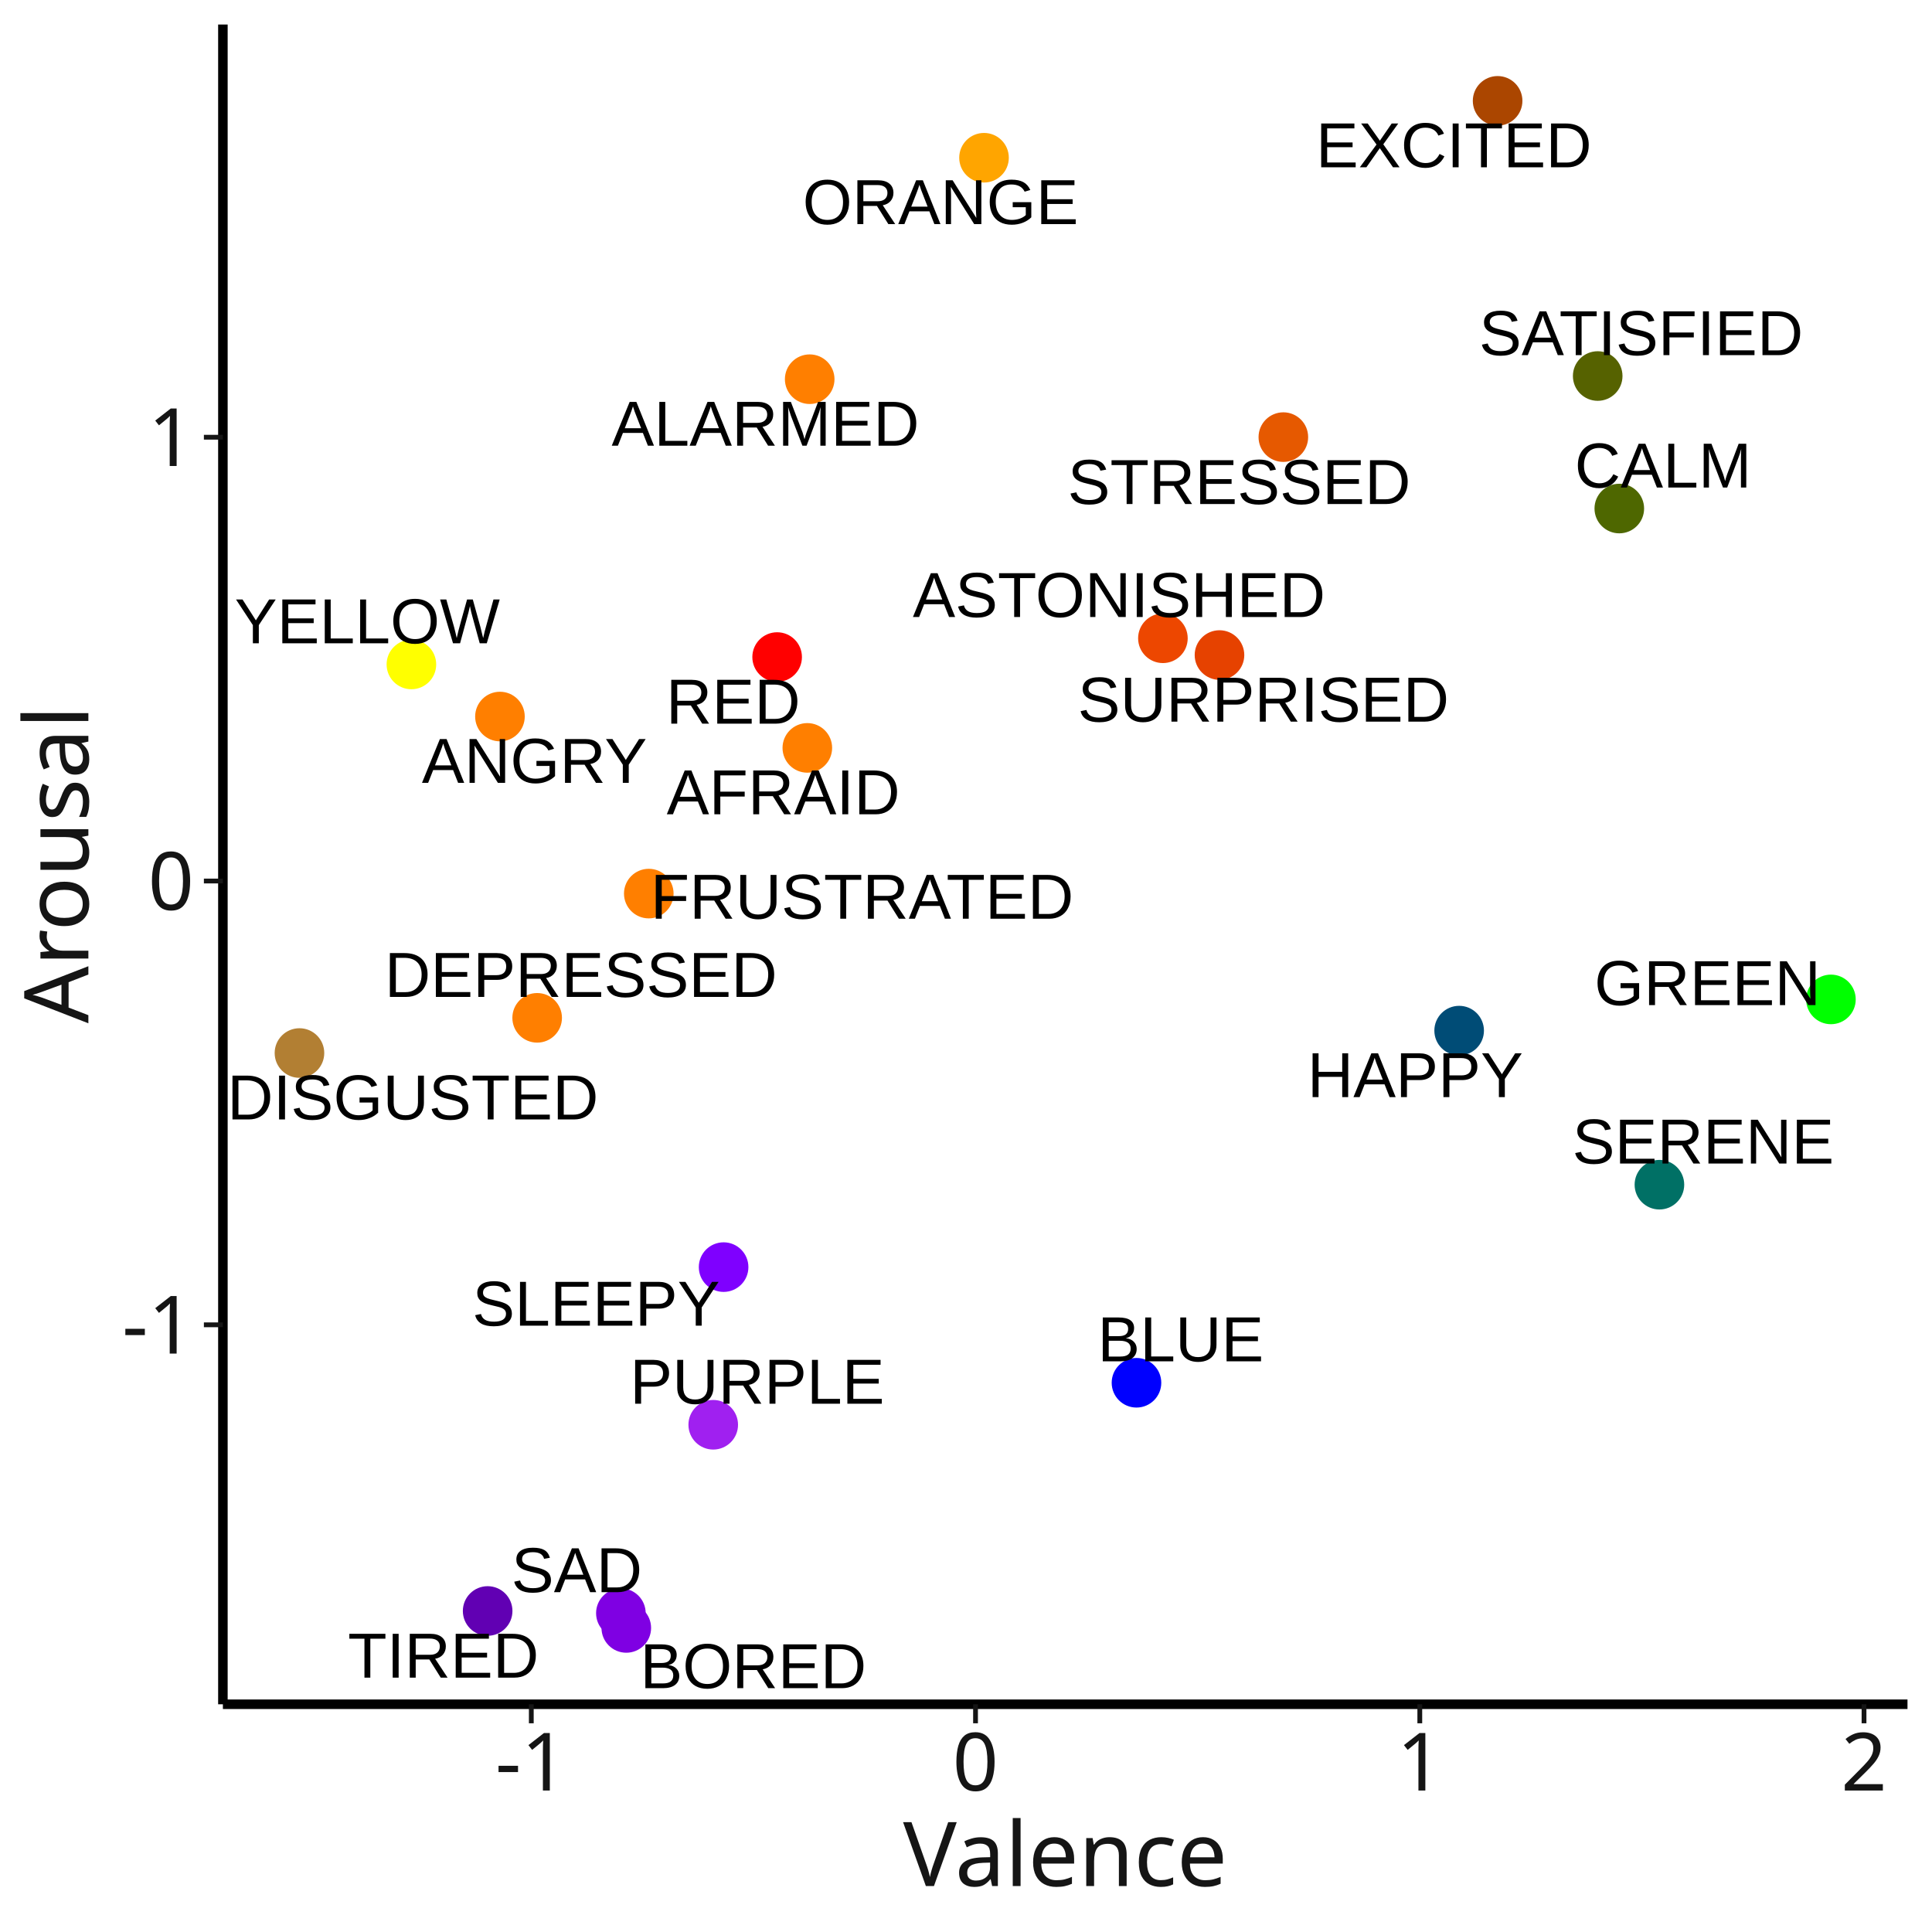
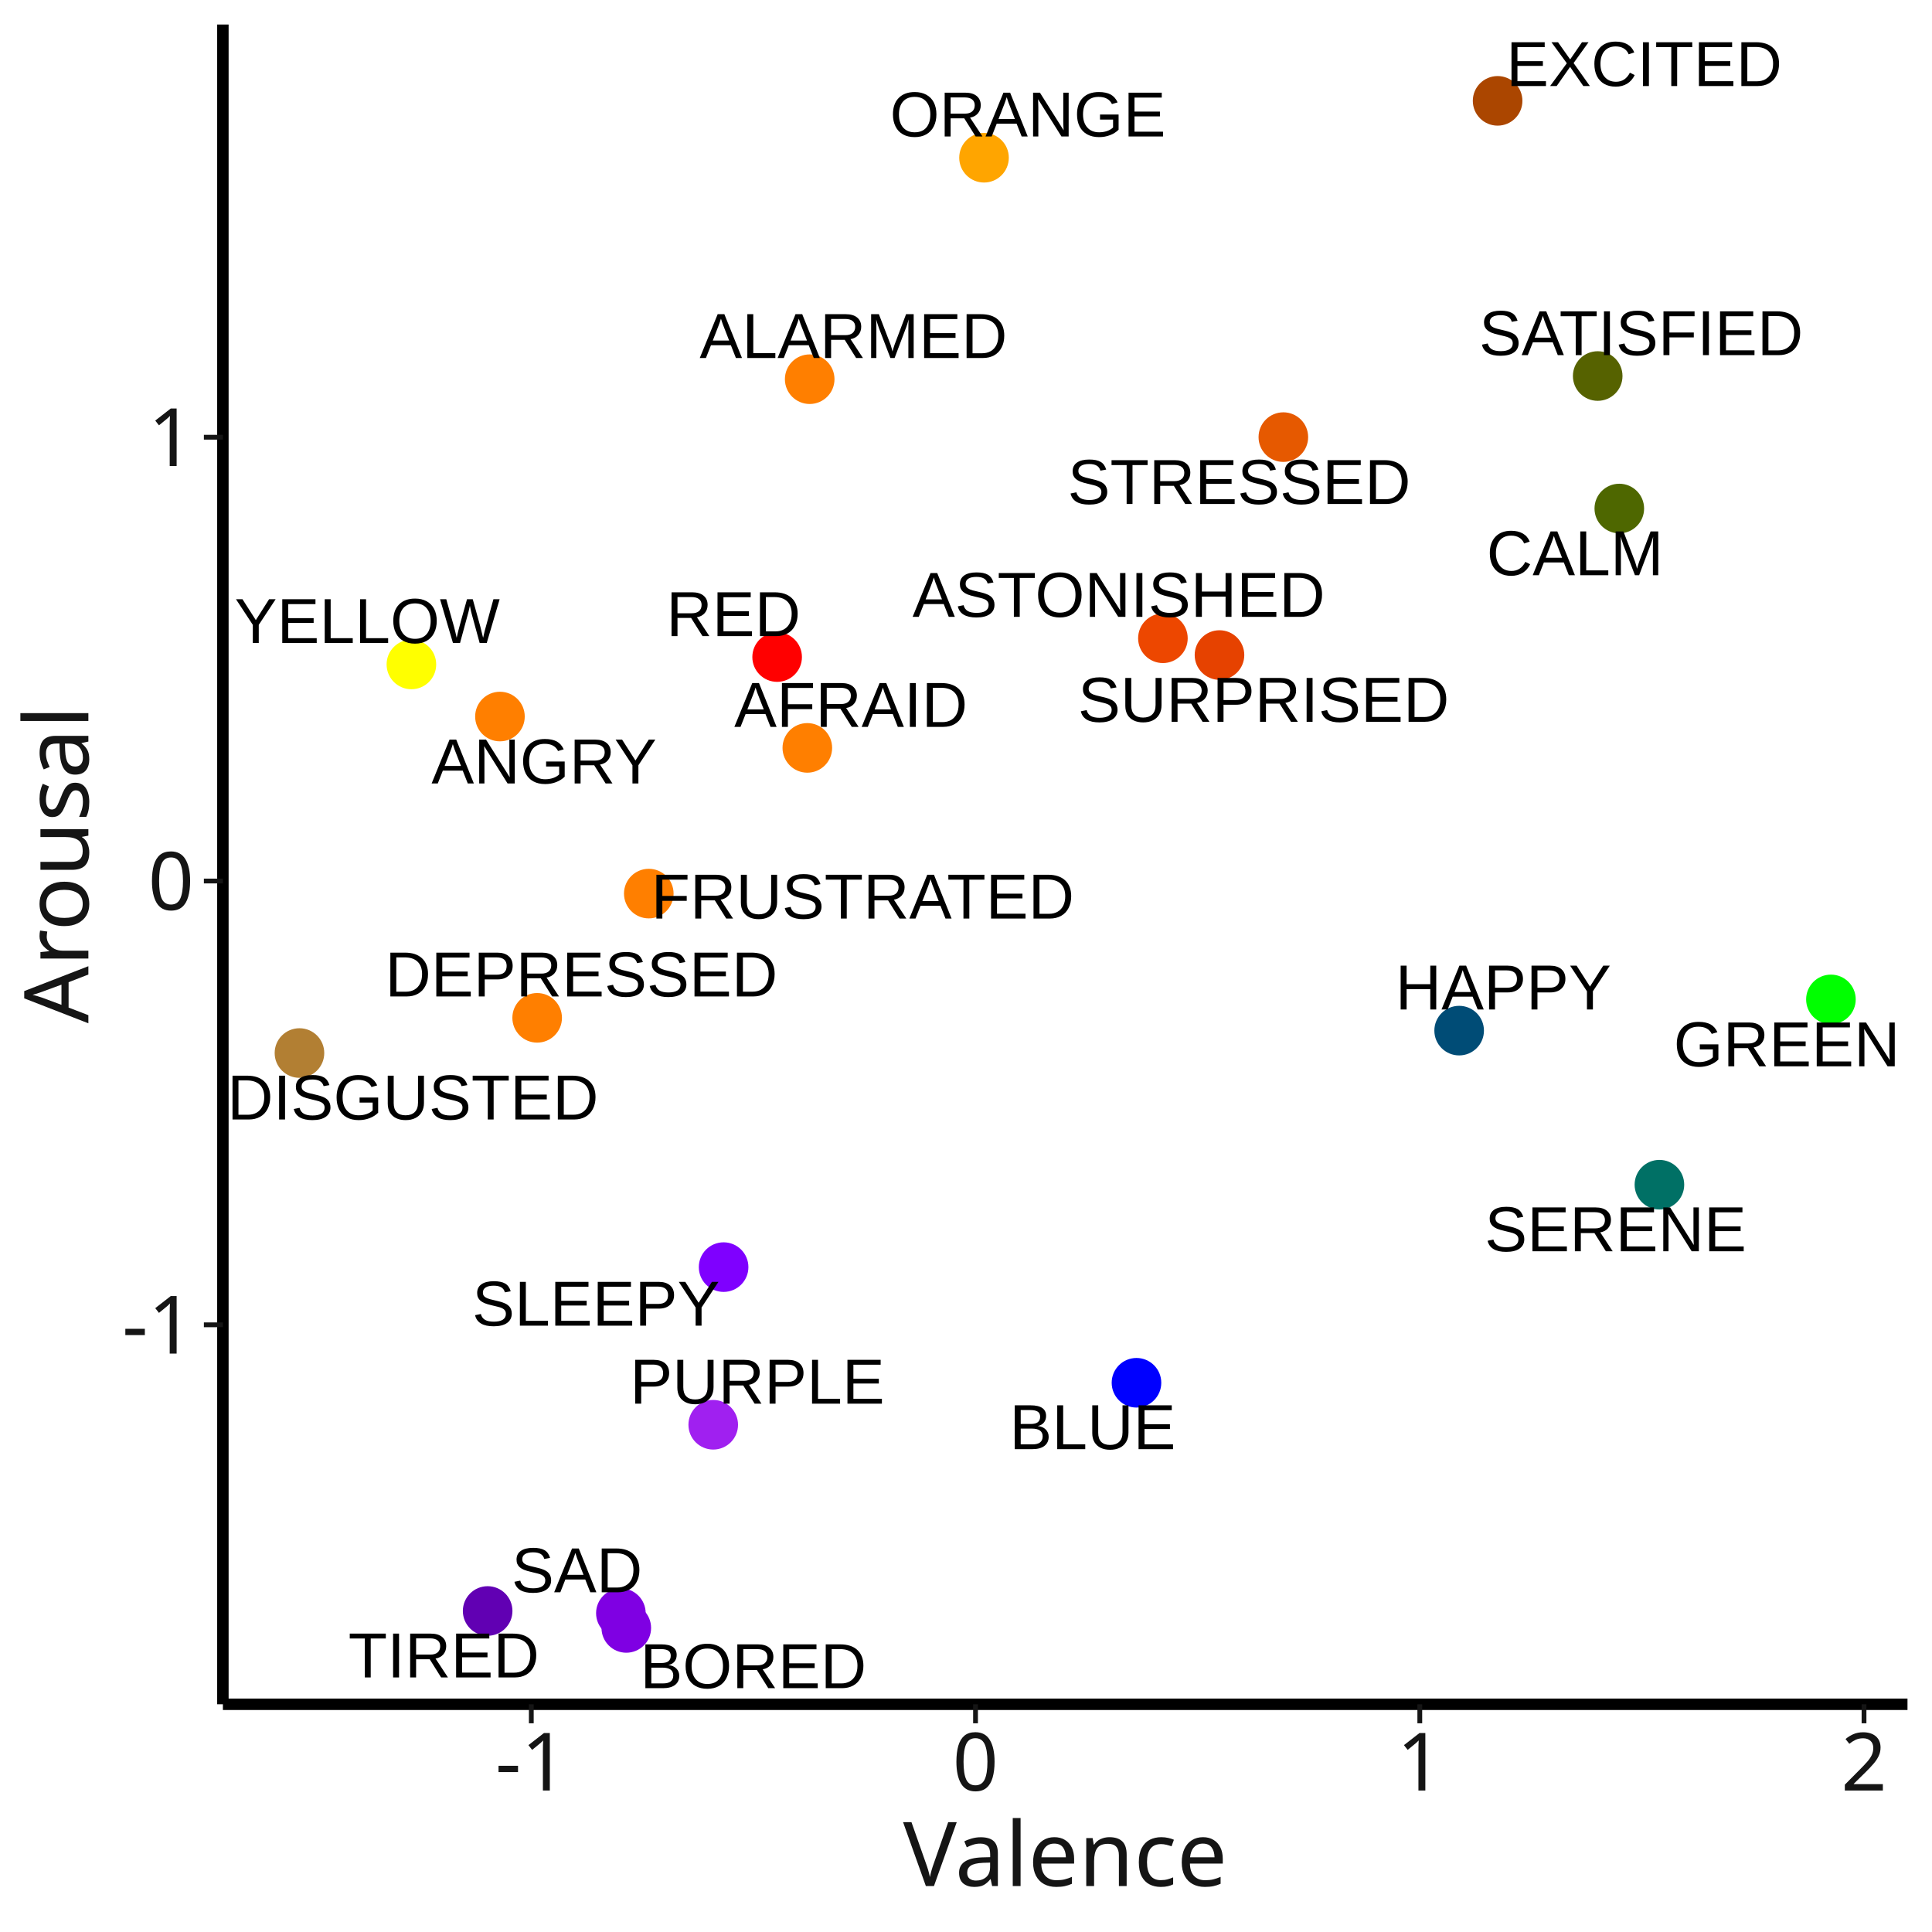
<svg xmlns="http://www.w3.org/2000/svg" class="svglite" width="432.00pt" height="432.00pt" viewBox="0 0 432.00 432.00">
  <defs>
    <style type="text/css">
    .svglite line, .svglite polyline, .svglite polygon, .svglite path, .svglite rect, .svglite circle {
      fill: none;
      stroke: #000000;
      stroke-linecap: round;
      stroke-linejoin: round;
      stroke-miterlimit: 10.00;
    }
    .svglite text {
      white-space: pre;
    }
  </style>
  </defs>
  <rect width="100%" height="100%" style="stroke: none; fill: #FFFFFF;" />
  <defs>
    <clipPath id="cpMC4wMHw0MzIuMDB8MC4wMHw0MzIuMDA=">
      <rect x="0.00" y="0.00" width="432.00" height="432.00" />
    </clipPath>
  </defs>
  <g clip-path="url(#cpMC4wMHw0MzIuMDB8MC4wMHw0MzIuMDA=)">
    <rect x="0" y="0.00" width="432.00" height="432.00" style="stroke-width: 1.07; stroke: #FFFFFF; fill: #FFFFFF;" />
  </g>
  <defs>
    <clipPath id="cpNDkuODR8NDI2LjUyfDUuNDh8MzgxLjA4">
      <rect x="49.84" y="5.48" width="376.68" height="375.60" />
    </clipPath>
  </defs>
  <g clip-path="url(#cpNDkuODR8NDI2LjUyfDUuNDh8MzgxLjA4)">
    <rect x="49.84" y="5.48" width="376.68" height="375.60" style="stroke-width: 1.07; stroke: none; fill: #FFFFFF;" />
    <polyline points="49.84,345.85 426.52,345.85 " style="stroke-width: 0.53; stroke: #FFFFFF; stroke-linecap: butt;" />
    <polyline points="49.84,246.62 426.52,246.62 " style="stroke-width: 0.53; stroke: #FFFFFF; stroke-linecap: butt;" />
    <polyline points="49.84,147.39 426.52,147.39 " style="stroke-width: 0.53; stroke: #FFFFFF; stroke-linecap: butt;" />
    <polyline points="49.84,48.15 426.52,48.15 " style="stroke-width: 0.53; stroke: #FFFFFF; stroke-linecap: butt;" />
    <polyline points="69.13,381.08 69.13,5.48 " style="stroke-width: 0.53; stroke: #FFFFFF; stroke-linecap: butt;" />
    <polyline points="168.47,381.08 168.47,5.48 " style="stroke-width: 0.53; stroke: #FFFFFF; stroke-linecap: butt;" />
    <polyline points="267.80,381.08 267.80,5.48 " style="stroke-width: 0.53; stroke: #FFFFFF; stroke-linecap: butt;" />
    <polyline points="367.13,381.08 367.13,5.48 " style="stroke-width: 0.53; stroke: #FFFFFF; stroke-linecap: butt;" />
    <polyline points="49.84,296.23 426.52,296.23 " style="stroke-width: 1.07; stroke: #FFFFFF; stroke-linecap: butt;" />
    <polyline points="49.84,197.00 426.52,197.00 " style="stroke-width: 1.07; stroke: #FFFFFF; stroke-linecap: butt;" />
    <polyline points="49.84,97.77 426.52,97.77 " style="stroke-width: 1.07; stroke: #FFFFFF; stroke-linecap: butt;" />
    <polyline points="118.80,381.08 118.80,5.48 " style="stroke-width: 1.07; stroke: #FFFFFF; stroke-linecap: butt;" />
    <polyline points="218.13,381.08 218.13,5.48 " style="stroke-width: 1.07; stroke: #FFFFFF; stroke-linecap: butt;" />
    <polyline points="317.47,381.08 317.47,5.48 " style="stroke-width: 1.07; stroke: #FFFFFF; stroke-linecap: butt;" />
    <polyline points="416.80,381.08 416.80,5.48 " style="stroke-width: 1.07; stroke: #FFFFFF; stroke-linecap: butt;" />
    <circle cx="409.40" cy="223.47" r="5.19" style="stroke-width: 0.71; stroke: #00FF00; fill: #00FF00;" />
    <circle cx="220.03" cy="35.27" r="5.19" style="stroke-width: 0.71; stroke: #FFA500; fill: #FFA500;" />
    <circle cx="91.99" cy="148.57" r="5.19" style="stroke-width: 0.71; stroke: #FFFF00; fill: #FFFF00;" />
    <circle cx="254.12" cy="309.19" r="5.19" style="stroke-width: 0.71; stroke: #0000FF; fill: #0000FF;" />
    <circle cx="159.48" cy="318.58" r="5.19" style="stroke-width: 0.71; stroke: #A020F0; fill: #A020F0;" />
    <circle cx="173.77" cy="146.92" r="5.19" style="stroke-width: 0.71; stroke: #FF0000; fill: #FF0000;" />
    <circle cx="272.68" cy="146.47" r="5.19" style="stroke-width: 0.71; stroke: #E64200; fill: #E64200;" />
    <circle cx="334.87" cy="22.55" r="5.19" style="stroke-width: 0.71; stroke: #AB4600; fill: #AB4600;" />
    <circle cx="371.05" cy="264.90" r="5.19" style="stroke-width: 0.71; stroke: #007065; fill: #007065;" />
    <circle cx="326.27" cy="230.45" r="5.19" style="stroke-width: 0.71; stroke: #004C76; fill: #004C76;" />
    <circle cx="357.25" cy="84.08" r="5.19" style="stroke-width: 0.71; stroke: #566200; fill: #566200;" />
    <circle cx="362.08" cy="113.71" r="5.19" style="stroke-width: 0.71; stroke: #4E6700; fill: #4E6700;" />
    <circle cx="109.04" cy="360.22" r="5.19" style="stroke-width: 0.71; stroke: #6100B3; fill: #6100B3;" />
    <circle cx="140.04" cy="364.01" r="5.19" style="stroke-width: 0.71; stroke: #7F00E3; fill: #7F00E3;" />
    <circle cx="120.11" cy="227.59" r="5.19" style="stroke-width: 0.71; stroke: #FF7F00; fill: #FF7F00;" />
    <circle cx="138.83" cy="360.71" r="5.19" style="stroke-width: 0.71; stroke: #7F00E3; fill: #7F00E3;" />
    <circle cx="145.07" cy="199.81" r="5.19" style="stroke-width: 0.71; stroke: #FF7F00; fill: #FF7F00;" />
    <circle cx="180.52" cy="167.23" r="5.19" style="stroke-width: 0.71; stroke: #FF7F00; fill: #FF7F00;" />
    <circle cx="111.79" cy="160.22" r="5.19" style="stroke-width: 0.71; stroke: #FF7F00; fill: #FF7F00;" />
    <circle cx="286.96" cy="97.74" r="5.19" style="stroke-width: 0.71; stroke: #E65900; fill: #E65900;" />
    <circle cx="260.03" cy="142.72" r="5.19" style="stroke-width: 0.71; stroke: #ED4700; fill: #ED4700;" />
    <circle cx="161.80" cy="283.33" r="5.19" style="stroke-width: 0.71; stroke: #7F00FF; fill: #7F00FF;" />
    <circle cx="181.05" cy="84.79" r="5.19" style="stroke-width: 0.71; stroke: #FF7F00; fill: #FF7F00;" />
    <circle cx="66.96" cy="235.46" r="5.19" style="stroke-width: 0.71; stroke: #B27F33; fill: #B27F33;" />
    <text x="409.40" y="223.83" text-anchor="middle" style="font-size: 0.00px; font-family: &quot;Liberation Sans&quot;;" textLength="3.22px" lengthAdjust="spacingAndGlyphs">GREEN</text>
    <text x="220.03" y="35.63" text-anchor="middle" style="font-size: 0.00px; font-family: &quot;Liberation Sans&quot;;" textLength="4.08px" lengthAdjust="spacingAndGlyphs">ORANGE</text>
    <text x="91.99" y="148.93" text-anchor="middle" style="font-size: 0.00px; font-family: &quot;Liberation Sans&quot;;" textLength="3.88px" lengthAdjust="spacingAndGlyphs">YELLOW</text>
    <text x="254.12" y="309.55" text-anchor="middle" style="font-size: 0.00px; font-family: &quot;Liberation Sans&quot;;" textLength="2.46px" lengthAdjust="spacingAndGlyphs">BLUE</text>
    <text x="159.48" y="318.94" text-anchor="middle" style="font-size: 0.00px; font-family: &quot;Liberation Sans&quot;;" textLength="3.64px" lengthAdjust="spacingAndGlyphs">PURPLE</text>
    <text x="173.77" y="147.27" text-anchor="middle" style="font-size: 0.00px; font-family: &quot;Liberation Sans&quot;;" textLength="1.90px" lengthAdjust="spacingAndGlyphs">RED</text>
    <text x="272.68" y="146.83" text-anchor="middle" style="font-size: 0.00px; font-family: &quot;Liberation Sans&quot;;" textLength="5.29px" lengthAdjust="spacingAndGlyphs">SURPRISED</text>
    <text x="334.87" y="22.91" text-anchor="middle" style="font-size: 0.00px; font-family: &quot;Liberation Sans&quot;;" textLength="3.95px" lengthAdjust="spacingAndGlyphs">EXCITED</text>
    <text x="371.05" y="265.26" text-anchor="middle" style="font-size: 0.00px; font-family: &quot;Liberation Sans&quot;;" textLength="3.59px" lengthAdjust="spacingAndGlyphs">SERENE</text>
    <text x="326.27" y="230.81" text-anchor="middle" style="font-size: 0.00px; font-family: &quot;Liberation Sans&quot;;" textLength="3.16px" lengthAdjust="spacingAndGlyphs">HAPPY</text>
    <text x="357.25" y="84.44" text-anchor="middle" style="font-size: 0.00px; font-family: &quot;Liberation Sans&quot;;" textLength="4.77px" lengthAdjust="spacingAndGlyphs">SATISFIED</text>
    <text x="362.08" y="114.06" text-anchor="middle" style="font-size: 0.00px; font-family: &quot;Liberation Sans&quot;;" textLength="2.71px" lengthAdjust="spacingAndGlyphs">CALM</text>
    <text x="109.04" y="360.57" text-anchor="middle" style="font-size: 0.00px; font-family: &quot;Liberation Sans&quot;;" textLength="2.79px" lengthAdjust="spacingAndGlyphs">TIRED</text>
    <text x="140.04" y="364.36" text-anchor="middle" style="font-size: 0.00px; font-family: &quot;Liberation Sans&quot;;" textLength="3.33px" lengthAdjust="spacingAndGlyphs">BORED</text>
    <text x="120.11" y="227.95" text-anchor="middle" style="font-size: 0.00px; font-family: &quot;Liberation Sans&quot;;" textLength="5.44px" lengthAdjust="spacingAndGlyphs">DEPRESSED</text>
    <text x="138.83" y="361.07" text-anchor="middle" style="font-size: 0.00px; font-family: &quot;Liberation Sans&quot;;" textLength="1.92px" lengthAdjust="spacingAndGlyphs">SAD</text>
    <text x="145.07" y="200.17" text-anchor="middle" style="font-size: 0.00px; font-family: &quot;Liberation Sans&quot;;" textLength="6.07px" lengthAdjust="spacingAndGlyphs">FRUSTRATED</text>
    <text x="180.52" y="167.59" text-anchor="middle" style="font-size: 0.00px; font-family: &quot;Liberation Sans&quot;;" textLength="3.48px" lengthAdjust="spacingAndGlyphs">AFRAID</text>
    <text x="111.79" y="160.58" text-anchor="middle" style="font-size: 0.00px; font-family: &quot;Liberation Sans&quot;;" textLength="3.32px" lengthAdjust="spacingAndGlyphs">ANGRY</text>
    <text x="286.96" y="98.10" text-anchor="middle" style="font-size: 0.00px; font-family: &quot;Liberation Sans&quot;;" textLength="4.65px" lengthAdjust="spacingAndGlyphs">STRESSED</text>
    <text x="260.03" y="143.08" text-anchor="middle" style="font-size: 0.00px; font-family: &quot;Liberation Sans&quot;;" textLength="6.19px" lengthAdjust="spacingAndGlyphs">ASTONISHED</text>
    <text x="161.80" y="283.69" text-anchor="middle" style="font-size: 0.00px; font-family: &quot;Liberation Sans&quot;;" textLength="3.36px" lengthAdjust="spacingAndGlyphs">SLEEPY</text>
    <text x="181.05" y="85.15" text-anchor="middle" style="font-size: 0.00px; font-family: &quot;Liberation Sans&quot;;" textLength="4.62px" lengthAdjust="spacingAndGlyphs">ALARMED</text>
    <text x="66.96" y="235.82" text-anchor="middle" style="font-size: 0.00px; font-family: &quot;Liberation Sans&quot;;" textLength="5.46px" lengthAdjust="spacingAndGlyphs">DISGUSTED</text>
-     <text x="381.80" y="224.74" text-anchor="middle" style="font-size: 14.23px; font-family: &quot;Liberation Sans&quot;;" textLength="45.81px" lengthAdjust="spacingAndGlyphs">GREEN</text>
-     <text x="210.31" y="50.11" text-anchor="middle" style="font-size: 14.23px; font-family: &quot;Liberation Sans&quot;;" textLength="58.10px" lengthAdjust="spacingAndGlyphs">ORANGE</text>
-     <text x="82.12" y="143.84" text-anchor="middle" style="font-size: 14.23px; font-family: &quot;Liberation Sans&quot;;" textLength="55.19px" lengthAdjust="spacingAndGlyphs">YELLOW</text>
-     <text x="264.00" y="304.39" text-anchor="middle" style="font-size: 14.23px; font-family: &quot;Liberation Sans&quot;;" textLength="35.00px" lengthAdjust="spacingAndGlyphs">BLUE</text>
-     <text x="169.32" y="313.87" text-anchor="middle" style="font-size: 14.23px; font-family: &quot;Liberation Sans&quot;;" textLength="51.80px" lengthAdjust="spacingAndGlyphs">PURPLE</text>
-     <text x="163.95" y="161.81" text-anchor="middle" style="font-size: 14.23px; font-family: &quot;Liberation Sans&quot;;" textLength="27.13px" lengthAdjust="spacingAndGlyphs">RED</text>
-     <text x="282.51" y="161.36" text-anchor="middle" style="font-size: 14.23px; font-family: &quot;Liberation Sans&quot;;" textLength="75.40px" lengthAdjust="spacingAndGlyphs">SURPRISED</text>
-     <text x="325.09" y="37.41" text-anchor="middle" style="font-size: 14.23px; font-family: &quot;Liberation Sans&quot;;" textLength="56.23px" lengthAdjust="spacingAndGlyphs">EXCITED</text>
-     <text x="380.84" y="260.17" text-anchor="middle" style="font-size: 14.23px; font-family: &quot;Liberation Sans&quot;;" textLength="51.17px" lengthAdjust="spacingAndGlyphs">SERENE</text>
-     <text x="316.45" y="245.32" text-anchor="middle" style="font-size: 14.23px; font-family: &quot;Liberation Sans&quot;;" textLength="44.88px" lengthAdjust="spacingAndGlyphs">HAPPY</text>
+     <text x="399.52" y="238.43" text-anchor="middle" style="font-size: 14.23px; font-family: &quot;Liberation Sans&quot;;" textLength="45.81px" lengthAdjust="spacingAndGlyphs">GREEN</text>
+     <text x="229.83" y="30.52" text-anchor="middle" style="font-size: 14.23px; font-family: &quot;Liberation Sans&quot;;" textLength="58.10px" lengthAdjust="spacingAndGlyphs">ORANGE</text>
+     <text x="82.11" y="143.78" text-anchor="middle" style="font-size: 14.23px; font-family: &quot;Liberation Sans&quot;;" textLength="55.19px" lengthAdjust="spacingAndGlyphs">YELLOW</text>
+     <text x="244.32" y="324.03" text-anchor="middle" style="font-size: 14.23px; font-family: &quot;Liberation Sans&quot;;" textLength="35.00px" lengthAdjust="spacingAndGlyphs">BLUE</text>
+     <text x="169.34" y="313.86" text-anchor="middle" style="font-size: 14.23px; font-family: &quot;Liberation Sans&quot;;" textLength="51.80px" lengthAdjust="spacingAndGlyphs">PURPLE</text>
+     <text x="164.01" y="142.24" text-anchor="middle" style="font-size: 14.23px; font-family: &quot;Liberation Sans&quot;;" textLength="27.13px" lengthAdjust="spacingAndGlyphs">RED</text>
+     <text x="282.55" y="161.39" text-anchor="middle" style="font-size: 14.23px; font-family: &quot;Liberation Sans&quot;;" textLength="75.40px" lengthAdjust="spacingAndGlyphs">SURPRISED</text>
+     <text x="367.64" y="19.24" text-anchor="middle" style="font-size: 14.23px; font-family: &quot;Liberation Sans&quot;;" textLength="56.23px" lengthAdjust="spacingAndGlyphs">EXCITED</text>
+     <text x="361.25" y="279.78" text-anchor="middle" style="font-size: 14.23px; font-family: &quot;Liberation Sans&quot;;" textLength="51.17px" lengthAdjust="spacingAndGlyphs">SERENE</text>
+     <text x="336.14" y="225.72" text-anchor="middle" style="font-size: 14.23px; font-family: &quot;Liberation Sans&quot;;" textLength="44.88px" lengthAdjust="spacingAndGlyphs">HAPPY</text>
    <text x="366.96" y="79.41" text-anchor="middle" style="font-size: 14.23px; font-family: &quot;Liberation Sans&quot;;" textLength="67.90px" lengthAdjust="spacingAndGlyphs">SATISFIED</text>
-     <text x="371.87" y="109.02" text-anchor="middle" style="font-size: 14.23px; font-family: &quot;Liberation Sans&quot;;" textLength="38.42px" lengthAdjust="spacingAndGlyphs">CALM</text>
-     <text x="99.15" y="375.12" text-anchor="middle" style="font-size: 14.23px; font-family: &quot;Liberation Sans&quot;;" textLength="39.85px" lengthAdjust="spacingAndGlyphs">TIRED</text>
+     <text x="352.18" y="128.62" text-anchor="middle" style="font-size: 14.23px; font-family: &quot;Liberation Sans&quot;;" textLength="38.42px" lengthAdjust="spacingAndGlyphs">CALM</text>
+     <text x="99.24" y="375.08" text-anchor="middle" style="font-size: 14.23px; font-family: &quot;Liberation Sans&quot;;" textLength="39.85px" lengthAdjust="spacingAndGlyphs">TIRED</text>
    <text x="168.44" y="377.48" text-anchor="middle" style="font-size: 14.23px; font-family: &quot;Liberation Sans&quot;;" textLength="47.48px" lengthAdjust="spacingAndGlyphs">BORED</text>
-     <text x="129.90" y="222.91" text-anchor="middle" style="font-size: 14.23px; font-family: &quot;Liberation Sans&quot;;" textLength="77.54px" lengthAdjust="spacingAndGlyphs">DEPRESSED</text>
-     <text x="128.98" y="356.01" text-anchor="middle" style="font-size: 14.23px; font-family: &quot;Liberation Sans&quot;;" textLength="27.27px" lengthAdjust="spacingAndGlyphs">SAD</text>
-     <text x="192.77" y="205.43" text-anchor="middle" style="font-size: 14.23px; font-family: &quot;Liberation Sans&quot;;" textLength="86.45px" lengthAdjust="spacingAndGlyphs">FRUSTRATED</text>
-     <text x="175.16" y="182.08" text-anchor="middle" style="font-size: 14.23px; font-family: &quot;Liberation Sans&quot;;" textLength="49.59px" lengthAdjust="spacingAndGlyphs">AFRAID</text>
-     <text x="119.50" y="175.05" text-anchor="middle" style="font-size: 14.23px; font-family: &quot;Liberation Sans&quot;;" textLength="47.14px" lengthAdjust="spacingAndGlyphs">ANGRY</text>
-     <text x="277.09" y="112.70" text-anchor="middle" style="font-size: 14.23px; font-family: &quot;Liberation Sans&quot;;" textLength="66.36px" lengthAdjust="spacingAndGlyphs">STRESSED</text>
-     <text x="250.23" y="137.97" text-anchor="middle" style="font-size: 14.23px; font-family: &quot;Liberation Sans&quot;;" textLength="88.15px" lengthAdjust="spacingAndGlyphs">ASTONISHED</text>
-     <text x="133.30" y="296.42" text-anchor="middle" style="font-size: 14.23px; font-family: &quot;Liberation Sans&quot;;" textLength="47.72px" lengthAdjust="spacingAndGlyphs">SLEEPY</text>
-     <text x="171.16" y="99.66" text-anchor="middle" style="font-size: 14.23px; font-family: &quot;Liberation Sans&quot;;" textLength="65.65px" lengthAdjust="spacingAndGlyphs">ALARMED</text>
-     <text x="92.32" y="250.31" text-anchor="middle" style="font-size: 14.23px; font-family: &quot;Liberation Sans&quot;;" textLength="77.75px" lengthAdjust="spacingAndGlyphs">DISGUSTED</text>
+     <text x="130.00" y="222.81" text-anchor="middle" style="font-size: 14.23px; font-family: &quot;Liberation Sans&quot;;" textLength="77.54px" lengthAdjust="spacingAndGlyphs">DEPRESSED</text>
+     <text x="129.02" y="356.04" text-anchor="middle" style="font-size: 14.23px; font-family: &quot;Liberation Sans&quot;;" textLength="27.27px" lengthAdjust="spacingAndGlyphs">SAD</text>
+     <text x="192.90" y="205.39" text-anchor="middle" style="font-size: 14.23px; font-family: &quot;Liberation Sans&quot;;" textLength="86.45px" lengthAdjust="spacingAndGlyphs">FRUSTRATED</text>
+     <text x="190.27" y="162.53" text-anchor="middle" style="font-size: 14.23px; font-family: &quot;Liberation Sans&quot;;" textLength="49.59px" lengthAdjust="spacingAndGlyphs">AFRAID</text>
+     <text x="121.66" y="175.18" text-anchor="middle" style="font-size: 14.23px; font-family: &quot;Liberation Sans&quot;;" textLength="47.14px" lengthAdjust="spacingAndGlyphs">ANGRY</text>
+     <text x="277.09" y="112.69" text-anchor="middle" style="font-size: 14.23px; font-family: &quot;Liberation Sans&quot;;" textLength="66.36px" lengthAdjust="spacingAndGlyphs">STRESSED</text>
+     <text x="250.16" y="137.93" text-anchor="middle" style="font-size: 14.23px; font-family: &quot;Liberation Sans&quot;;" textLength="88.15px" lengthAdjust="spacingAndGlyphs">ASTONISHED</text>
+     <text x="133.27" y="296.42" text-anchor="middle" style="font-size: 14.23px; font-family: &quot;Liberation Sans&quot;;" textLength="47.72px" lengthAdjust="spacingAndGlyphs">SLEEPY</text>
+     <text x="190.84" y="80.05" text-anchor="middle" style="font-size: 14.23px; font-family: &quot;Liberation Sans&quot;;" textLength="65.65px" lengthAdjust="spacingAndGlyphs">ALARMED</text>
+     <text x="92.33" y="250.32" text-anchor="middle" style="font-size: 14.23px; font-family: &quot;Liberation Sans&quot;;" textLength="77.75px" lengthAdjust="spacingAndGlyphs">DISGUSTED</text>
  </g>
  <g clip-path="url(#cpMC4wMHw0MzIuMDB8MC4wMHw0MzIuMDA=)">
-     <polyline points="49.84,381.08 49.84,5.48 " style="stroke-width: 2.13; stroke-linecap: butt;" />
+     <polyline points="49.84,381.08 49.84,5.48 " style="stroke-width: 2.56; stroke-linecap: butt;" />
    <text x="43.40" y="302.66" text-anchor="end" style="font-size: 18.00px;fill: #151515; font-family: &quot;Noto Sans&quot;;" textLength="16.09px" lengthAdjust="spacingAndGlyphs">-1</text>
    <text x="43.40" y="203.43" text-anchor="end" style="font-size: 18.00px;fill: #151515; font-family: &quot;Noto Sans&quot;;" textLength="10.30px" lengthAdjust="spacingAndGlyphs">0</text>
    <text x="43.40" y="104.20" text-anchor="end" style="font-size: 18.00px;fill: #151515; font-family: &quot;Noto Sans&quot;;" textLength="10.30px" lengthAdjust="spacingAndGlyphs">1</text>
    <polyline points="45.59,296.23 49.84,296.23 " style="stroke-width: 1.07; stroke: #151515; stroke-linecap: butt;" />
    <polyline points="45.59,197.00 49.84,197.00 " style="stroke-width: 1.07; stroke: #151515; stroke-linecap: butt;" />
    <polyline points="45.59,97.77 49.84,97.77 " style="stroke-width: 1.07; stroke: #151515; stroke-linecap: butt;" />
-     <polyline points="49.84,381.08 426.52,381.08 " style="stroke-width: 2.13; stroke-linecap: butt;" />
+     <polyline points="49.84,381.08 426.52,381.08 " style="stroke-width: 2.56; stroke-linecap: butt;" />
    <polyline points="118.80,385.33 118.80,381.08 " style="stroke-width: 1.07; stroke: #151515; stroke-linecap: butt;" />
    <polyline points="218.13,385.33 218.13,381.08 " style="stroke-width: 1.07; stroke: #151515; stroke-linecap: butt;" />
    <polyline points="317.47,385.33 317.47,381.08 " style="stroke-width: 1.07; stroke: #151515; stroke-linecap: butt;" />
    <polyline points="416.80,385.33 416.80,381.08 " style="stroke-width: 1.07; stroke: #151515; stroke-linecap: butt;" />
    <text x="118.80" y="400.37" text-anchor="middle" style="font-size: 18.00px;fill: #151515; font-family: &quot;Noto Sans&quot;;" textLength="16.09px" lengthAdjust="spacingAndGlyphs">-1</text>
    <text x="218.13" y="400.37" text-anchor="middle" style="font-size: 18.00px;fill: #151515; font-family: &quot;Noto Sans&quot;;" textLength="10.30px" lengthAdjust="spacingAndGlyphs">0</text>
    <text x="317.47" y="400.37" text-anchor="middle" style="font-size: 18.00px;fill: #151515; font-family: &quot;Noto Sans&quot;;" textLength="10.30px" lengthAdjust="spacingAndGlyphs">1</text>
    <text x="416.80" y="400.37" text-anchor="middle" style="font-size: 18.00px;fill: #151515; font-family: &quot;Noto Sans&quot;;" textLength="10.30px" lengthAdjust="spacingAndGlyphs">2</text>
    <text x="238.18" y="421.72" text-anchor="middle" style="font-size: 20.00px;fill: #151515; font-family: &quot;Noto Sans&quot;;" textLength="72.91px" lengthAdjust="spacingAndGlyphs">Valence</text>
    <text transform="translate(19.76,193.28) rotate(-90)" text-anchor="middle" style="font-size: 20.00px;fill: #151515; font-family: &quot;Noto Sans&quot;;" textLength="71.47px" lengthAdjust="spacingAndGlyphs">Arousal</text>
  </g>
</svg>
